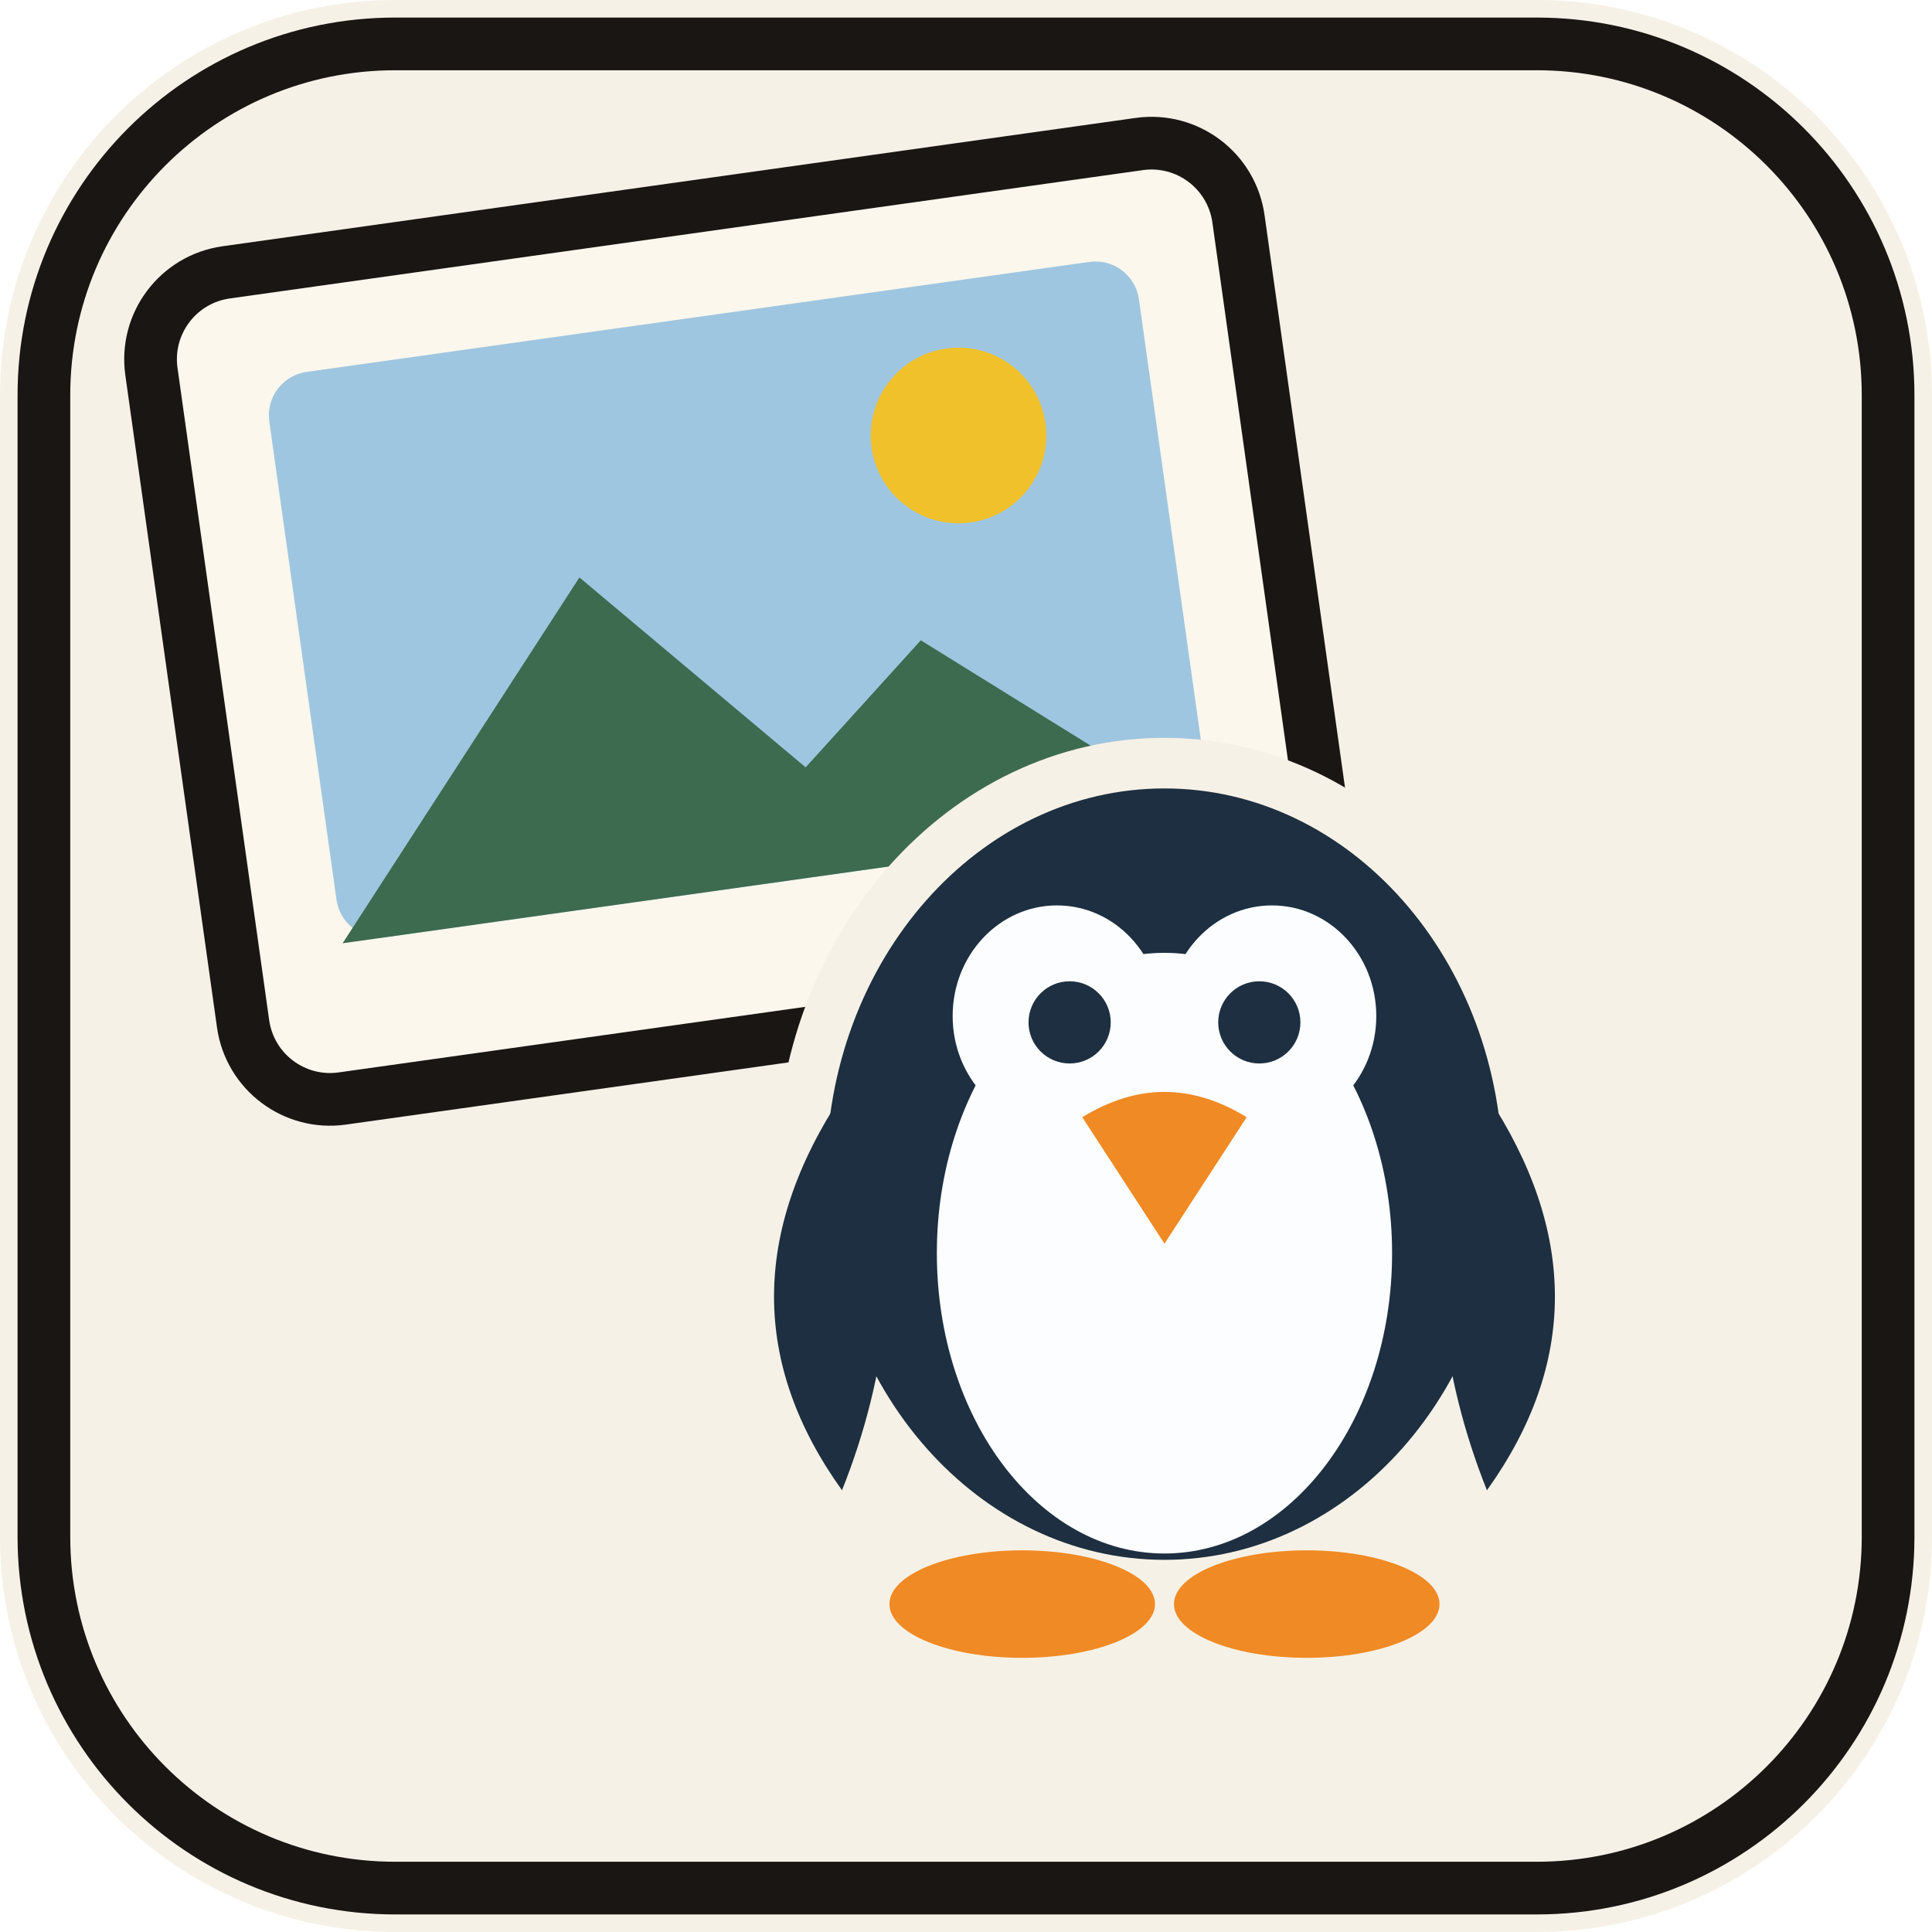
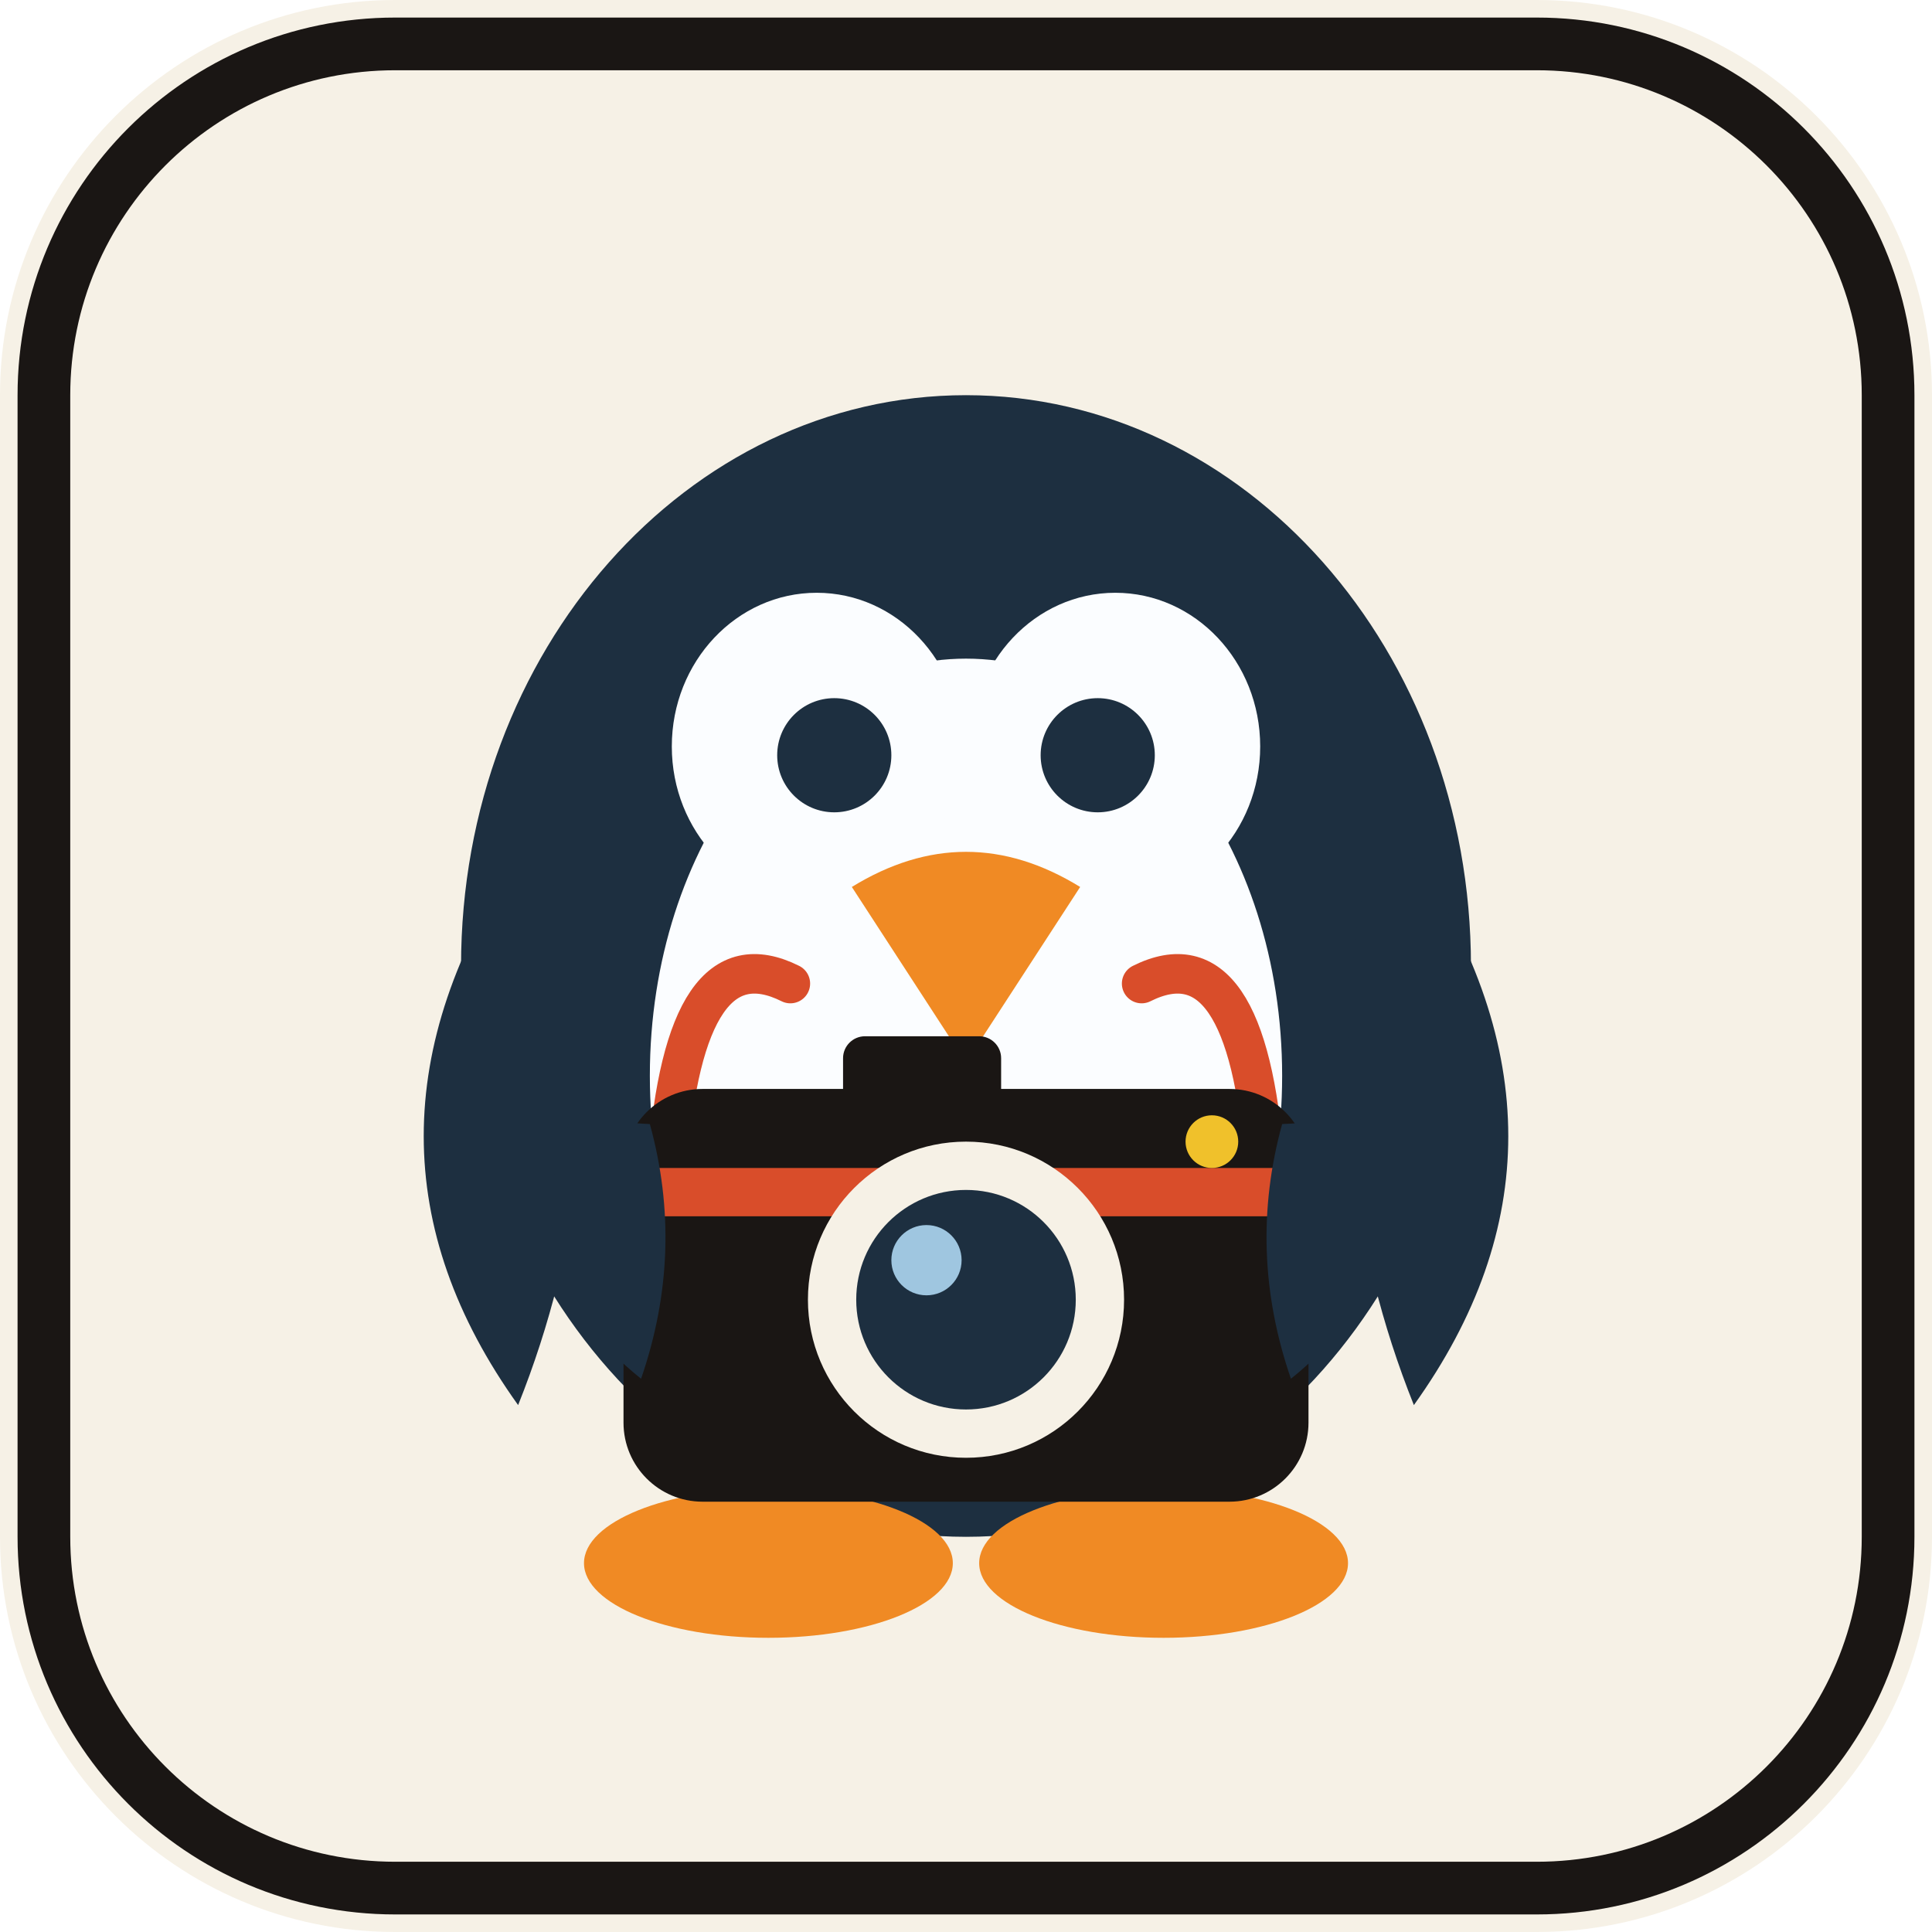
<svg xmlns="http://www.w3.org/2000/svg" width="256" height="256" viewBox="-6 -5 44 44">
  <rect x="-6" y="-5" width="44" height="44" rx="9" fill="#f6f1e6" />
  <rect x="-5" y="-4" width="42" height="42" rx="8" fill="none" stroke="#1a1614" stroke-width="1.2" />
-   <g transform="rotate(-8 12 10)">
-     <rect x="-1.5" y="-0.5" width="25" height="19" rx="2" fill="#fbf7ec" stroke="#1a1614" stroke-width="1.2" />
-     <rect x="1" y="2" width="20" height="13" rx="1" fill="#9fc6e0" />
-     <circle cx="16.5" cy="5.5" r="2" fill="#f0c12b" />
-     <path d="M1 15 L7.5 7.5 L12 12.5 L15 10 L21 15 Z" fill="#3d6b4f" />
-   </g>
-   <g transform="translate(9 9.5) scale(0.72)">
-     <ellipse cx="16" cy="17" rx="11.5" ry="13" fill="#1d2f40" stroke="#f6f1e6" stroke-width="1.6" />
-     <path d="M5.8 14.5 Q1.5 21 5.8 27 Q8 21.5 7 15.5Z" fill="#1d2f40" />
-     <path d="M26.2 14.5 Q30.5 21 26.2 27 Q24 21.5 25 15.5Z" fill="#1d2f40" />
-     <ellipse cx="16" cy="19.5" rx="7.2" ry="9.5" fill="#fbfdff" />
-     <ellipse cx="12.6" cy="12" rx="3.3" ry="3.5" fill="#fbfdff" />
-     <ellipse cx="19.4" cy="12" rx="3.3" ry="3.5" fill="#fbfdff" />
-     <circle cx="13" cy="12.2" r="1.3" fill="#1d2f40" />
-     <circle cx="19" cy="12.2" r="1.3" fill="#1d2f40" />
-     <path d="M13.4 15.2 Q16 13.6 18.6 15.2 L16 19.2Z" fill="#f08a24" />
-     <ellipse cx="11.5" cy="30.6" rx="4.2" ry="1.7" fill="#f08a24" />
-     <ellipse cx="20.5" cy="30.6" rx="4.2" ry="1.7" fill="#f08a24" />
-   </g>
+   <ellipse cx="16" cy="17" rx="11.5" ry="13" fill="#1d2f40" />
+   <path d="M5.8 14.5 Q1.5 21 5.8 27 Q8 21.5 7 15.5Z" fill="#1d2f40" />
+   <path d="M26.2 14.5 Q30.5 21 26.2 27 Q24 21.5 25 15.5Z" fill="#1d2f40" />
+   <ellipse cx="16" cy="19.5" rx="7.2" ry="9.5" fill="#fbfdff" />
+   <ellipse cx="12.6" cy="12" rx="3.3" ry="3.5" fill="#fbfdff" />
+   <ellipse cx="19.4" cy="12" rx="3.3" ry="3.5" fill="#fbfdff" />
+   <circle cx="13" cy="12.2" r="1.3" fill="#1d2f40" />
+   <circle cx="19" cy="12.2" r="1.3" fill="#1d2f40" />
+   <path d="M13.4 15.2 Q16 13.6 18.6 15.2 L16 19.2Z" fill="#f08a24" />
+   <ellipse cx="11.5" cy="30.6" rx="4.2" ry="1.7" fill="#f08a24" />
+   <ellipse cx="20.5" cy="30.6" rx="4.2" ry="1.7" fill="#f08a24" />
+   <path d="M9.2 21.5 Q9.6 16.2 12 17.4 M22.8 21.5 Q22.4 16.2 20 17.4" fill="none" stroke="#d94d2a" stroke-width="0.9" stroke-linecap="round" />
+   <rect x="13.2" y="18.6" width="3.6" height="1.8" rx="0.5" fill="#1a1614" />
+   <rect x="8.2" y="19.8" width="15.6" height="9.4" rx="1.8" fill="#1a1614" />
+   <rect x="8.2" y="21.6" width="15.6" height="1.1" fill="#d94d2a" />
+   <circle cx="16" cy="24.6" r="3.6" fill="#f6f1e6" />
+   <circle cx="16" cy="24.6" r="2.5" fill="#1d2f40" />
+   <circle cx="15.1" cy="23.7" r="0.8" fill="#9fc6e0" />
+   <circle cx="21.6" cy="21" r="0.6" fill="#f0c12b" />
+   <path d="M7 20.5 Q5.6 24 8.6 26.4 Q9.6 23.5 8.8 20.6Z" fill="#1d2f40" />
+   <path d="M25 20.5 Q26.4 24 23.4 26.4 Q22.4 23.5 23.2 20.6Z" fill="#1d2f40" />
</svg>
